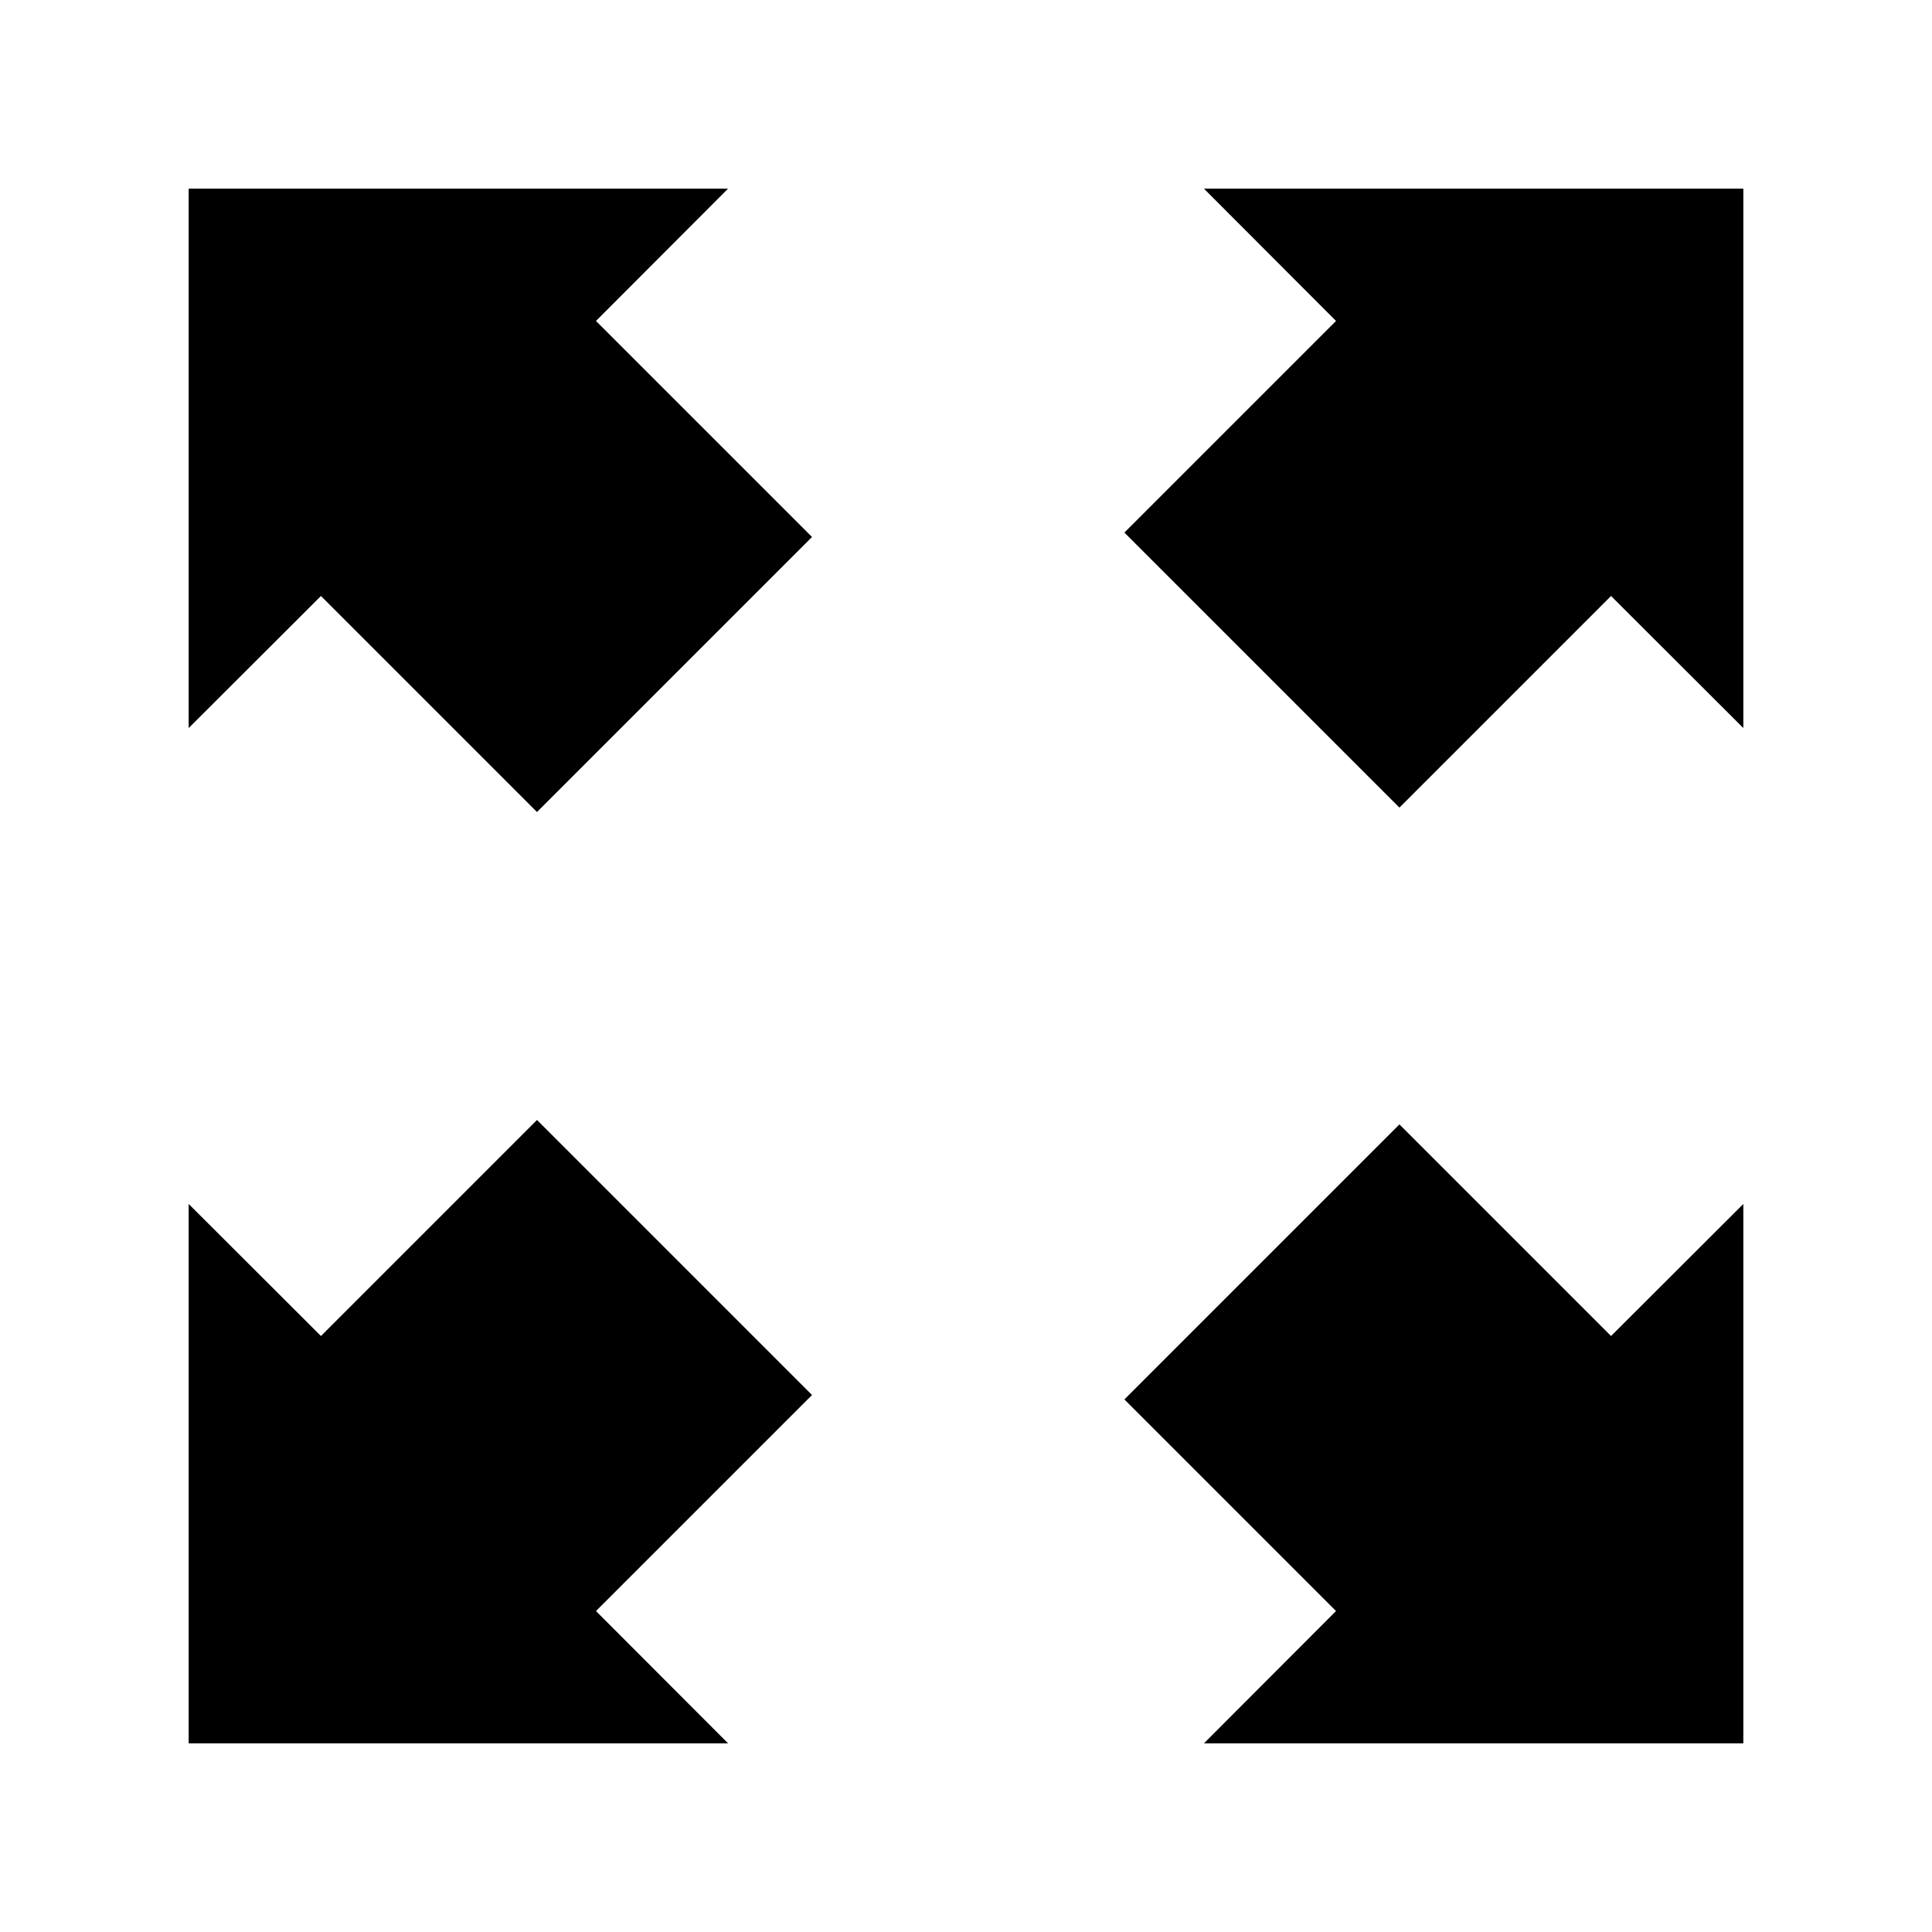
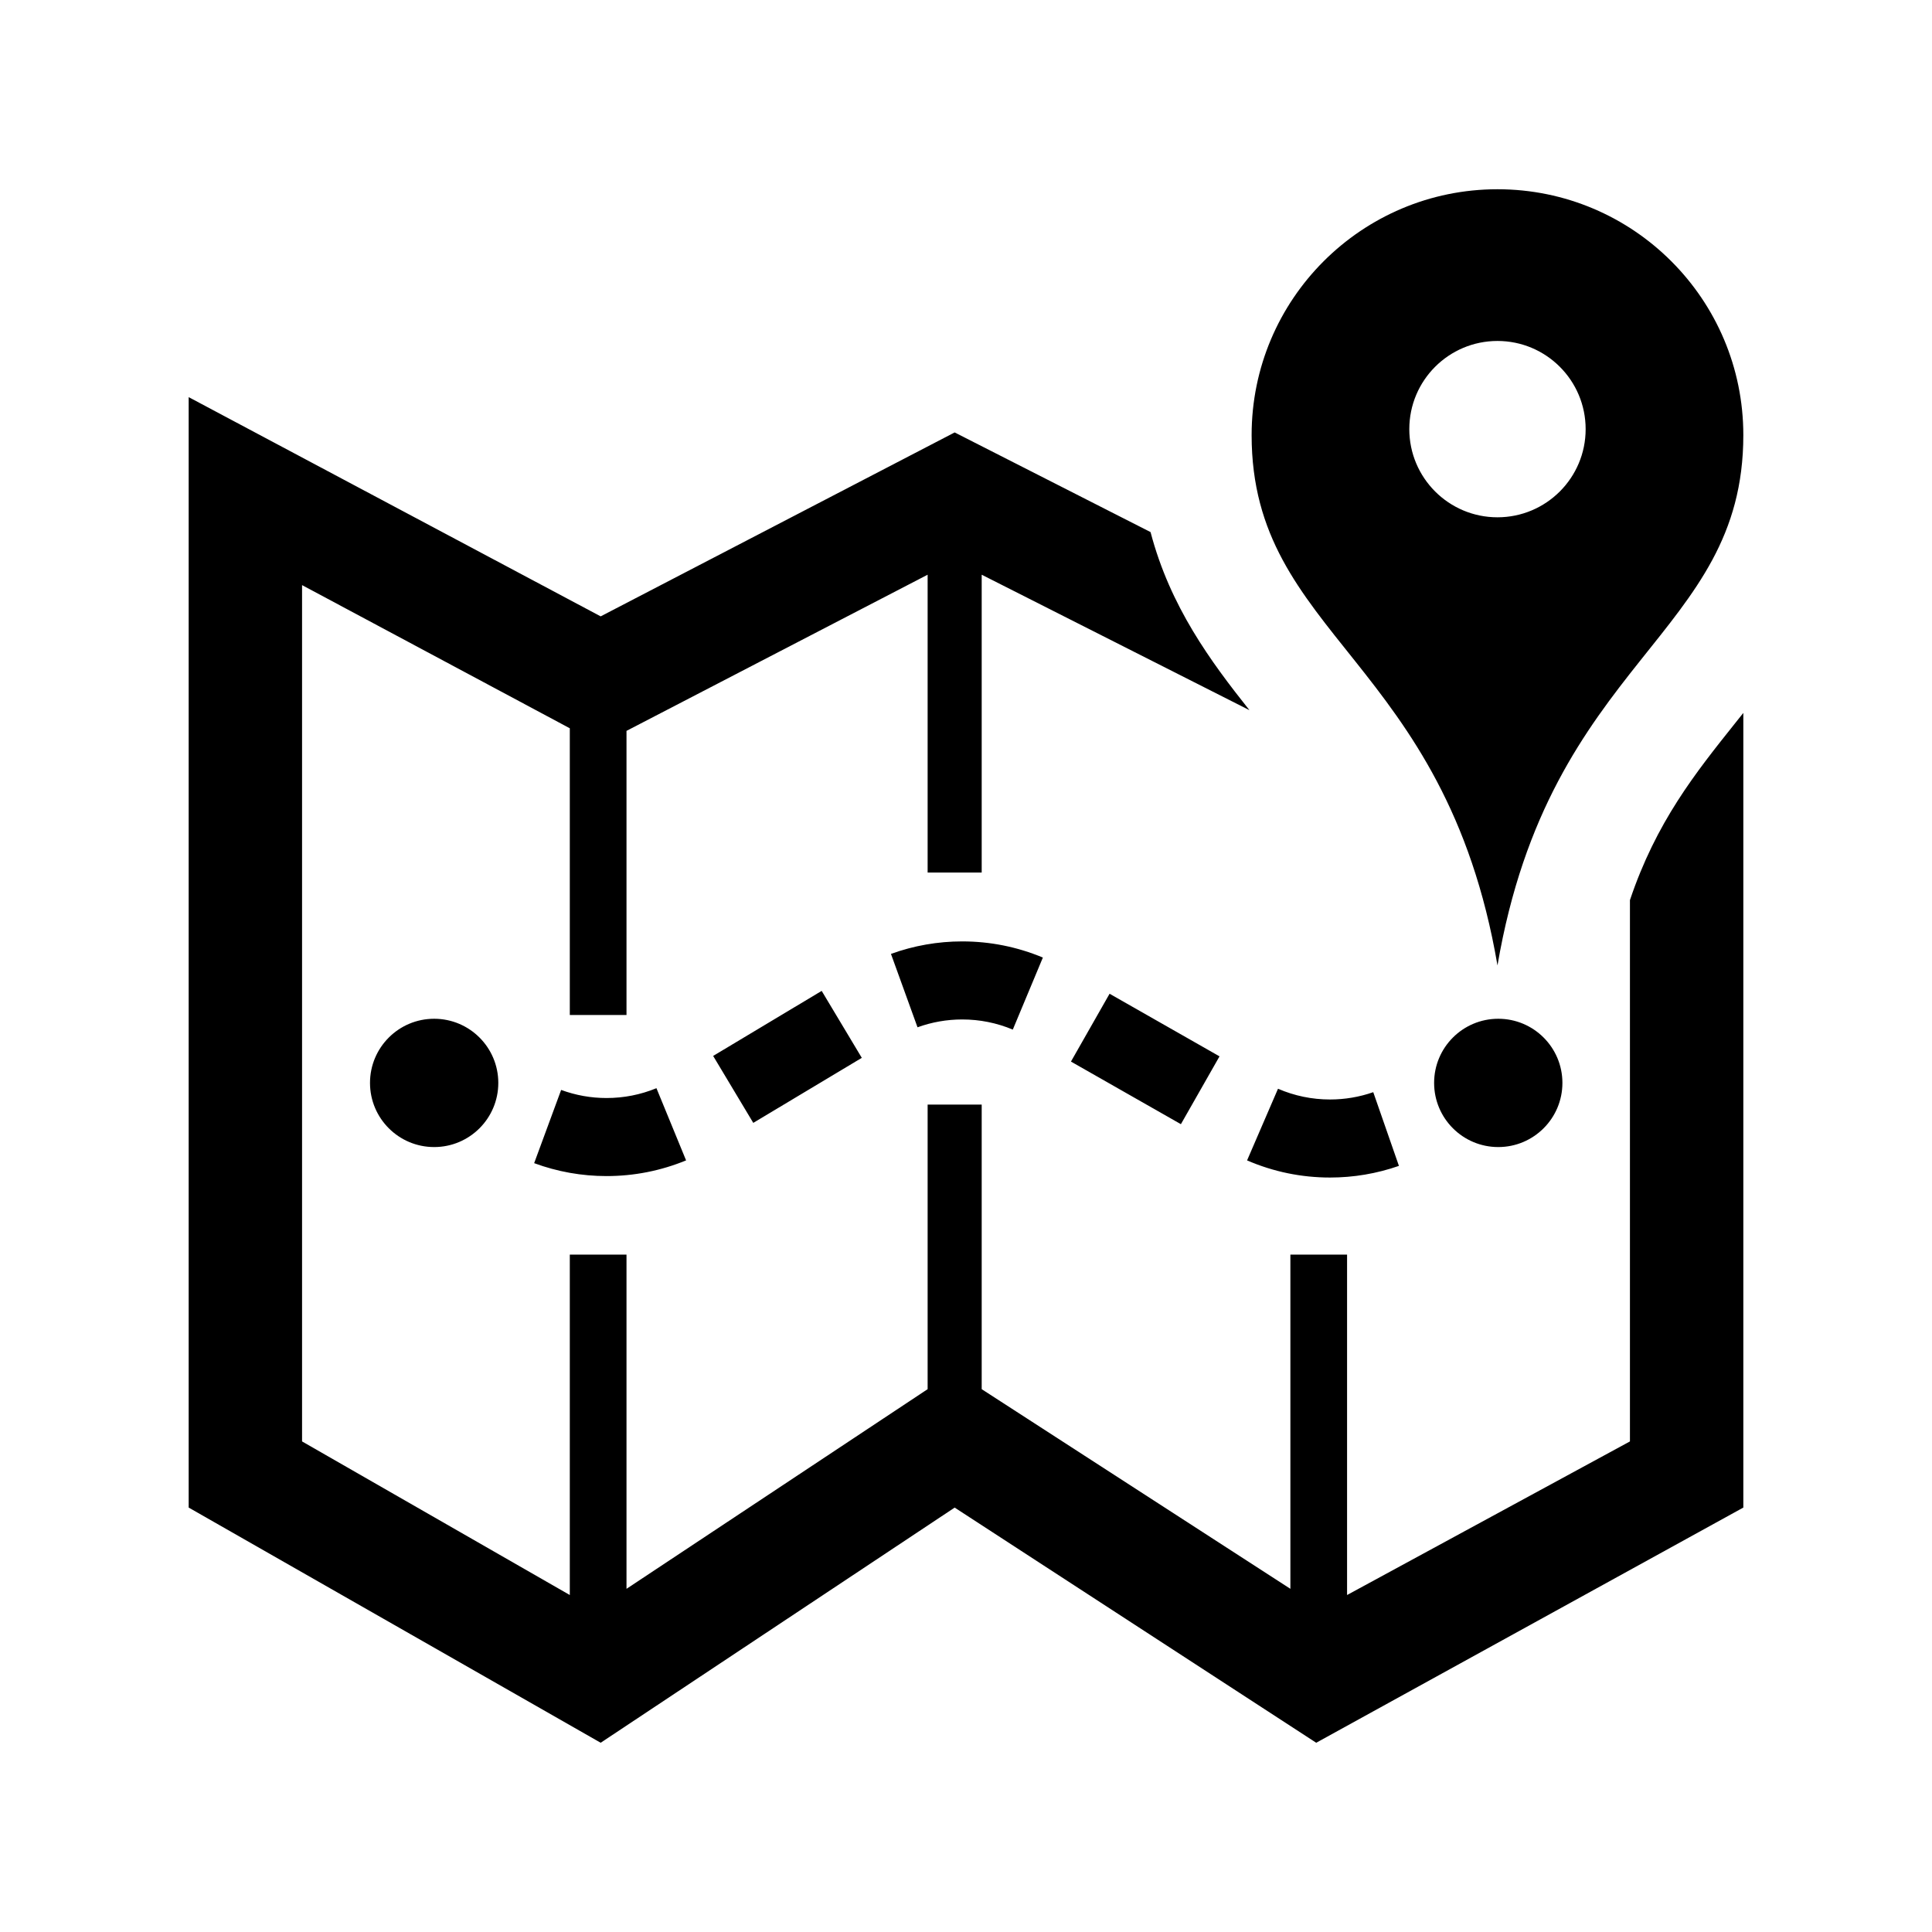
<svg xmlns="http://www.w3.org/2000/svg" version="1.1" x="0px" y="0px" width="512px" height="512px" viewBox="0 0 512 512" enable-background="new 0 0 512 512" xml:space="preserve">
-   <path id="fullscreen-icon" d="M157.943,426.942L192.94,462H50V319.062l35.058,34.997l57.253-57.254l72.884,72.886L157.943,426.942z    M319.062,50l34.997,35.058l-56.08,56.079l72.885,72.885l56.08-56.08L462,192.938V50H319.062z M85.058,157.943L50,192.94V50h142.938   L157.94,85.058l57.254,57.253l-72.886,72.884L85.058,157.943z M462,319.062l-35.058,34.997l-56.079-56.08l-72.885,72.885   l56.08,56.08L319.062,462H462V319.062z" />
+   <path id="map-2-icon" d="M352.475,312.059c-7.611,0-15.009-1.527-21.987-4.541l8.197-18.99c4.376,1.889,9.015,2.846,13.79,2.846  c3.912,0,7.766-0.65,11.452-1.936l6.803,19.533C364.851,311.02,358.708,312.059,352.475,312.059z M160.743,311.672  c-6.571,0-13.026-1.152-19.186-3.424l7.152-19.406c3.862,1.424,7.912,2.145,12.033,2.145c4.562,0,9.011-0.877,13.223-2.605  l7.855,19.135C175.105,310.273,168.013,311.672,160.743,311.672z M312.95,297.92l-29.136-16.592l10.235-17.975l29.137,16.592  L312.95,297.92z M199.626,297.574l-10.633-17.742l28.761-17.236l10.633,17.744L199.626,297.574z M268.403,272.852  c-4.266-1.781-8.776-2.686-13.407-2.686c-4.053,0.002-8.039,0.701-11.845,2.078l-7.037-19.451c6.069-2.195,12.421-3.31,18.88-3.311  c7.383,0,14.573,1.44,21.378,4.279L268.403,272.852z M397.055,269.982c-9.389,0-17,7.611-17,17s7.611,17,17,17s17-7.611,17-17  S406.443,269.982,397.055,269.982z M115.055,269.982c-9.389,0-17,7.611-17,17s7.611,17,17,17s17-7.611,17-17  S124.443,269.982,115.055,269.982z M462,115.305c0-35.98-29.171-65.152-65.152-65.152c-35.983,0-65.155,29.172-65.155,65.152  c0,53.506,51.245,59.164,65.155,140.542C410.758,174.467,462,168.811,462,115.305z M373.481,113.726  c0-12.905,10.46-23.367,23.366-23.367c12.904,0,23.365,10.462,23.365,23.367c0,12.903-10.461,23.364-23.365,23.364  C383.941,137.09,373.481,126.629,373.481,113.726z M431.95,238.541v143.451l-74.962,40.703v-90.213h-15.023v88.572l-81.806-52.91  v-75.412h-14.328v75.412l-79.801,52.91v-88.572h-15.027v90.213L80.05,381.992V155.06l70.953,37.941v75.981h15.027V193.69  l79.801-41.385v78.927h14.328v-78.927l70.951,35.894c-10.294-12.968-21.006-27.419-26.202-47.19L252.995,114.6l-93.811,48.743  L50,105.243V399.52l109.185,62.328l93.811-62.32l95.814,62.32L462,399.52V188.932c-0.664,0.834-1.326,1.664-1.983,2.487  C449.235,204.918,438.911,217.856,431.95,238.541z" />
</svg>
